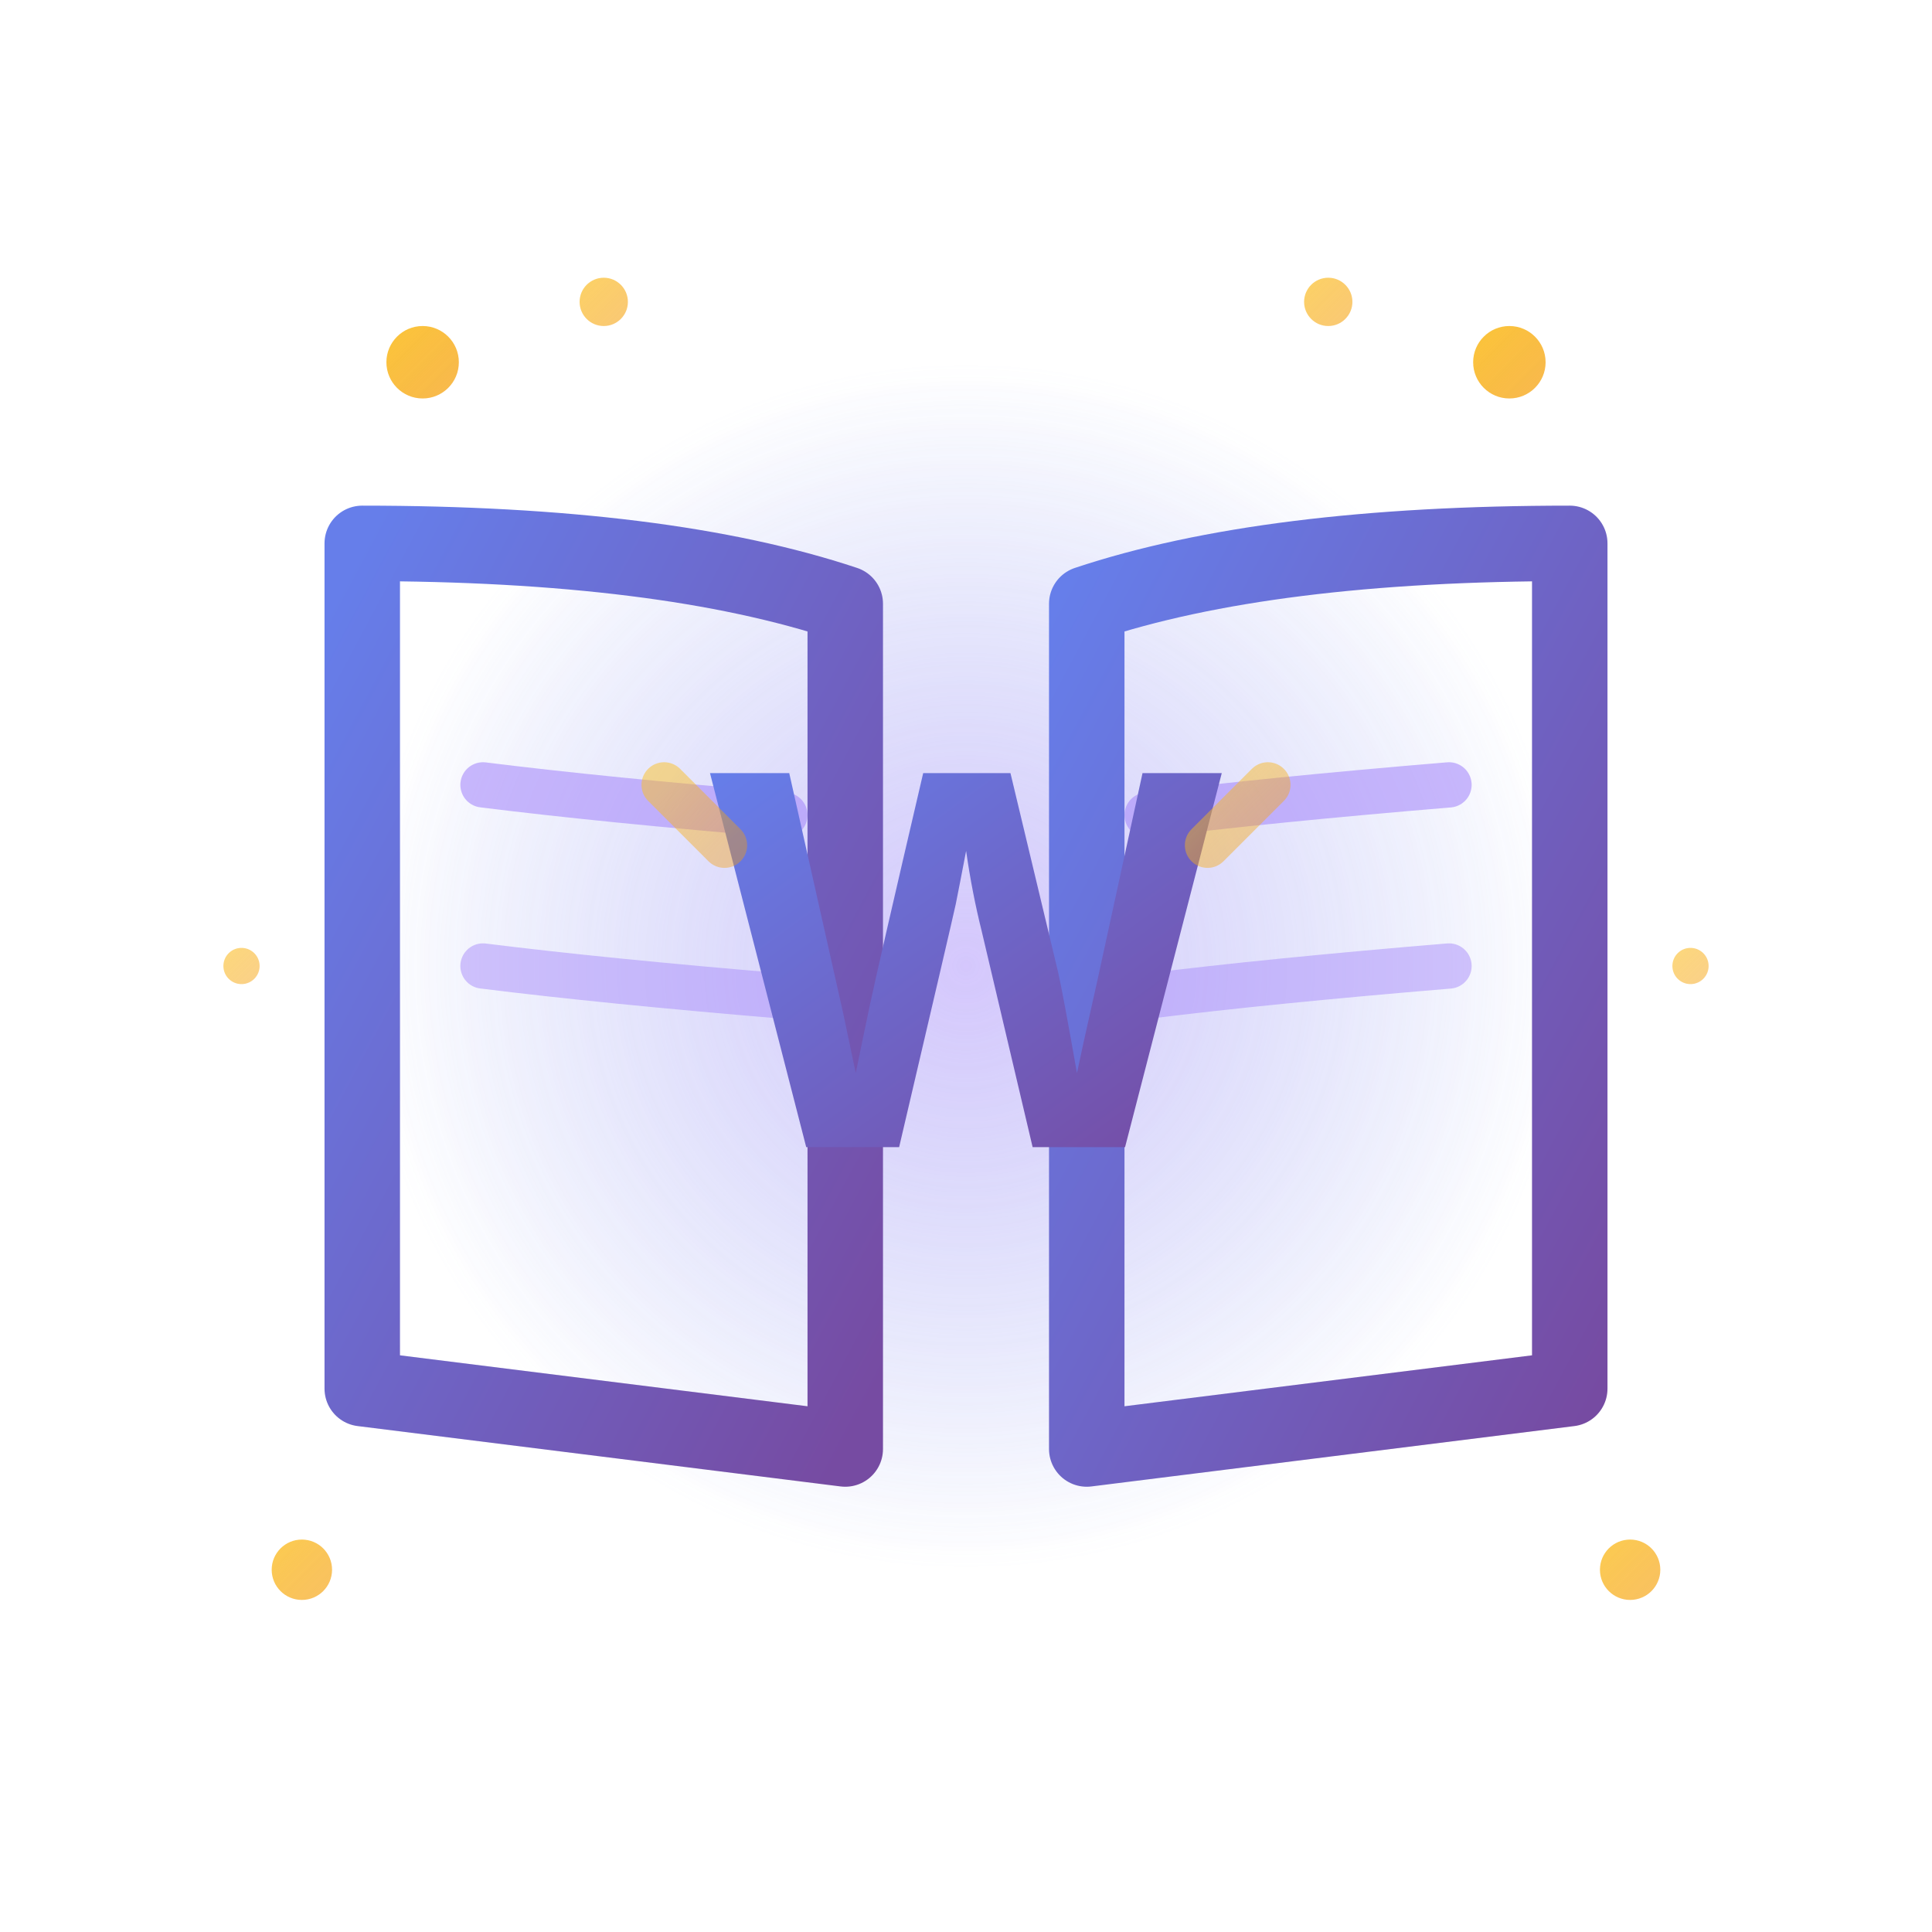
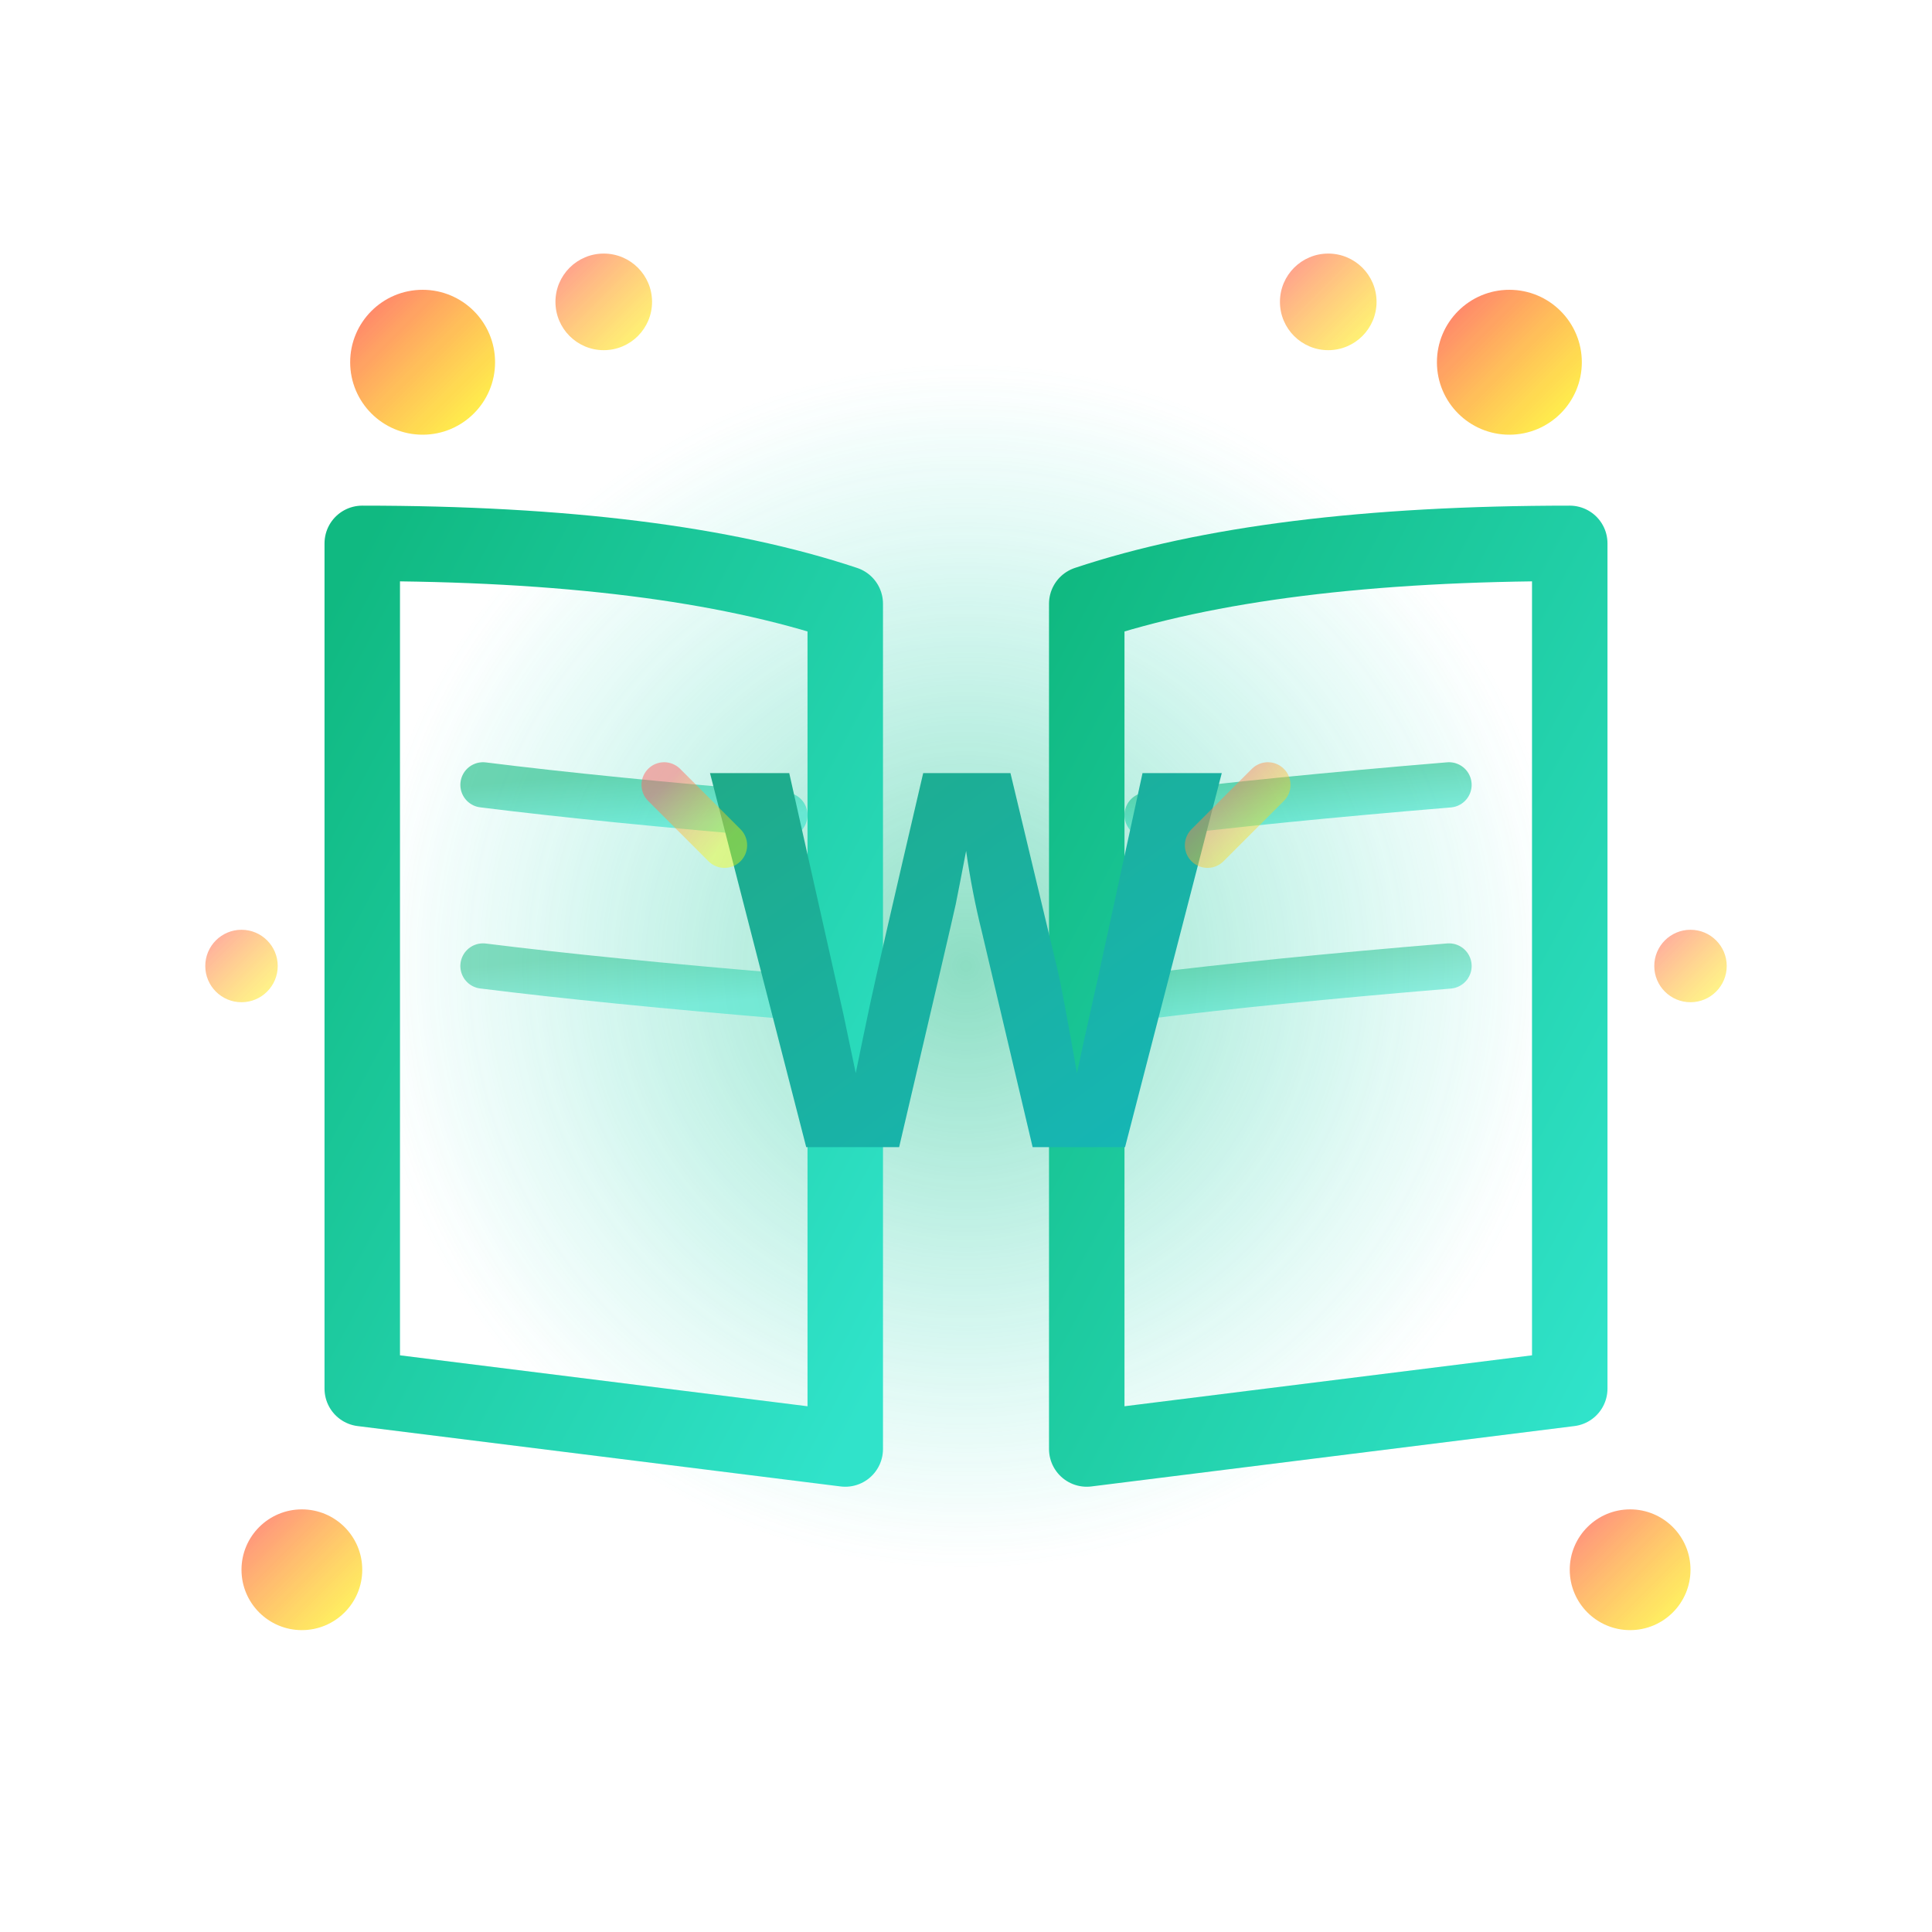
<svg xmlns="http://www.w3.org/2000/svg" viewBox="0 0 64 64">
  <defs>
    <linearGradient id="bookGradient" x1="0%" y1="0%" x2="100%" y2="100%">
-       <stop offset="0%" style="stop-color:#667eea;stop-opacity:1" />
-       <stop offset="100%" style="stop-color:#764ba2;stop-opacity:1" />
+       <stop offset="0%" style="stop-color:#10b981;stop-opacity:1" />
+       <stop offset="100%" style="stop-color:#30E3CA;stop-opacity:1" />
    </linearGradient>
    <radialGradient id="glowGradient" cx="50%" cy="50%" r="50%">
-       <stop offset="0%" style="stop-color:#a78bfa;stop-opacity:0.6" />
-       <stop offset="100%" style="stop-color:#667eea;stop-opacity:0" />
+       <stop offset="0%" style="stop-color:#10b981;stop-opacity:0.6" />
+       <stop offset="100%" style="stop-color:#30E3CA;stop-opacity:0" />
    </radialGradient>
    <linearGradient id="sparkleGradient" x1="0%" y1="0%" x2="100%" y2="100%">
-       <stop offset="0%" style="stop-color:#fbbf24;stop-opacity:1" />
-       <stop offset="100%" style="stop-color:#f59e0b;stop-opacity:0.8" />
+       <stop offset="0%" style="stop-color:#FF6464;stop-opacity:1" />
+       <stop offset="100%" style="stop-color:#FFFC02;stop-opacity:0.8" />
+     </linearGradient>
+     <linearGradient id="wTextGradient" x1="0%" y1="0%" x2="100%" y2="100%">
+       <stop offset="0%" style="stop-color:#1FAB89;stop-opacity:1" />
+       <stop offset="100%" style="stop-color:#15B7B9;stop-opacity:1" />
    </linearGradient>
  </defs>
  <circle cx="32" cy="32" r="20" fill="url(#glowGradient)" opacity="0.8" />
  <g>
    <path d="M 12 18 Q 12 22 12 46 L 28 48 L 28 20 Q 22 18 12 18" fill="none" stroke="url(#bookGradient)" stroke-width="2.5" stroke-linecap="round" stroke-linejoin="round" />
    <path d="M 52 18 Q 52 22 52 46 L 36 48 L 36 20 Q 42 18 52 18" fill="none" stroke="url(#bookGradient)" stroke-width="2.5" stroke-linecap="round" stroke-linejoin="round" />
    <line x1="32" y1="19" x2="32" y2="47" stroke="url(#bookGradient)" stroke-width="3" stroke-linecap="round" />
-     <path d="M 16 26 Q 20 26.5 26 27" stroke="#a78bfa" stroke-width="1.5" stroke-linecap="round" opacity="0.6" />
-     <path d="M 16 32 Q 20 32.5 26 33" stroke="#a78bfa" stroke-width="1.5" stroke-linecap="round" opacity="0.5" />
-     <path d="M 38 27 Q 42 26.5 48 26" stroke="#a78bfa" stroke-width="1.5" stroke-linecap="round" opacity="0.6" />
-     <path d="M 38 33 Q 42 32.5 48 32" stroke="#a78bfa" stroke-width="1.5" stroke-linecap="round" opacity="0.5" />
+     <path d="M 16 26 Q 20 26.5 26 27" stroke="url(#bookGradient)" stroke-width="1.5" stroke-linecap="round" opacity="0.6" />
+     <path d="M 16 32 Q 20 32.5 26 33" stroke="url(#bookGradient)" stroke-width="1.5" stroke-linecap="round" opacity="0.5" />
+     <path d="M 38 27 Q 42 26.5 48 26" stroke="url(#bookGradient)" stroke-width="1.5" stroke-linecap="round" opacity="0.6" />
+     <path d="M 38 33 Q 42 32.5 48 32" stroke="url(#bookGradient)" stroke-width="1.5" stroke-linecap="round" opacity="0.5" />
  </g>
  <g fill="url(#sparkleGradient)">
-     <circle cx="14" cy="12" r="1.2" opacity="0.9">
+     <circle cx="14" cy="12" r="2.4" opacity="0.9">
      <animate attributeName="opacity" values="0.9;0.4;0.9" dur="2s" repeatCount="indefinite" />
    </circle>
-     <circle cx="20" cy="10" r="0.8" opacity="0.7">
+     <circle cx="20" cy="10" r="1.6" opacity="0.7">
      <animate attributeName="opacity" values="0.7;0.3;0.7" dur="2.5s" repeatCount="indefinite" />
    </circle>
-     <circle cx="44" cy="10" r="0.8" opacity="0.7">
+     <circle cx="44" cy="10" r="1.6" opacity="0.7">
      <animate attributeName="opacity" values="0.7;0.3;0.7" dur="2.8s" repeatCount="indefinite" />
    </circle>
-     <circle cx="50" cy="12" r="1.2" opacity="0.9">
+     <circle cx="50" cy="12" r="2.4" opacity="0.9">
      <animate attributeName="opacity" values="0.9;0.4;0.9" dur="2.3s" repeatCount="indefinite" />
    </circle>
-     <circle cx="10" cy="52" r="1" opacity="0.8">
+     <circle cx="10" cy="52" r="2" opacity="0.8">
      <animate attributeName="opacity" values="0.8;0.3;0.8" dur="2.6s" repeatCount="indefinite" />
    </circle>
-     <circle cx="54" cy="52" r="1" opacity="0.8">
+     <circle cx="54" cy="52" r="2" opacity="0.8">
      <animate attributeName="opacity" values="0.8;0.3;0.8" dur="2.4s" repeatCount="indefinite" />
    </circle>
-     <circle cx="8" cy="32" r="0.6" opacity="0.6">
+     <circle cx="8" cy="32" r="1.2" opacity="0.6">
      <animate attributeName="opacity" values="0.6;0.2;0.6" dur="3s" repeatCount="indefinite" />
    </circle>
-     <circle cx="56" cy="32" r="0.6" opacity="0.6">
+     <circle cx="56" cy="32" r="1.2" opacity="0.6">
      <animate attributeName="opacity" values="0.6;0.2;0.6" dur="3.2s" repeatCount="indefinite" />
    </circle>
  </g>
-   <text x="32" y="38" font-family="Arial, sans-serif" font-size="18" font-weight="900" fill="url(#bookGradient)" text-anchor="middle" letter-spacing="1">W</text>
+   <text x="32" y="38" font-family="Arial, sans-serif" font-size="18" font-weight="900" fill="url(#wTextGradient)" text-anchor="middle" letter-spacing="1">W</text>
  <g stroke="url(#sparkleGradient)" stroke-width="1.5" stroke-linecap="round" opacity="0.5">
    <line x1="24" y1="28" x2="22" y2="26">
      <animate attributeName="opacity" values="0.5;0.2;0.5" dur="2s" repeatCount="indefinite" />
    </line>
    <line x1="40" y1="28" x2="42" y2="26">
      <animate attributeName="opacity" values="0.5;0.2;0.5" dur="2.2s" repeatCount="indefinite" />
    </line>
    <line x1="24" y1="38" x2="20" y2="38">
      <animate attributeName="opacity" values="0.5;0.2;0.5" dur="2.4s" repeatCount="indefinite" />
    </line>
    <line x1="40" y1="38" x2="44" y2="38">
      <animate attributeName="opacity" values="0.5;0.2;0.5" dur="2.6s" repeatCount="indefinite" />
    </line>
  </g>
</svg>
